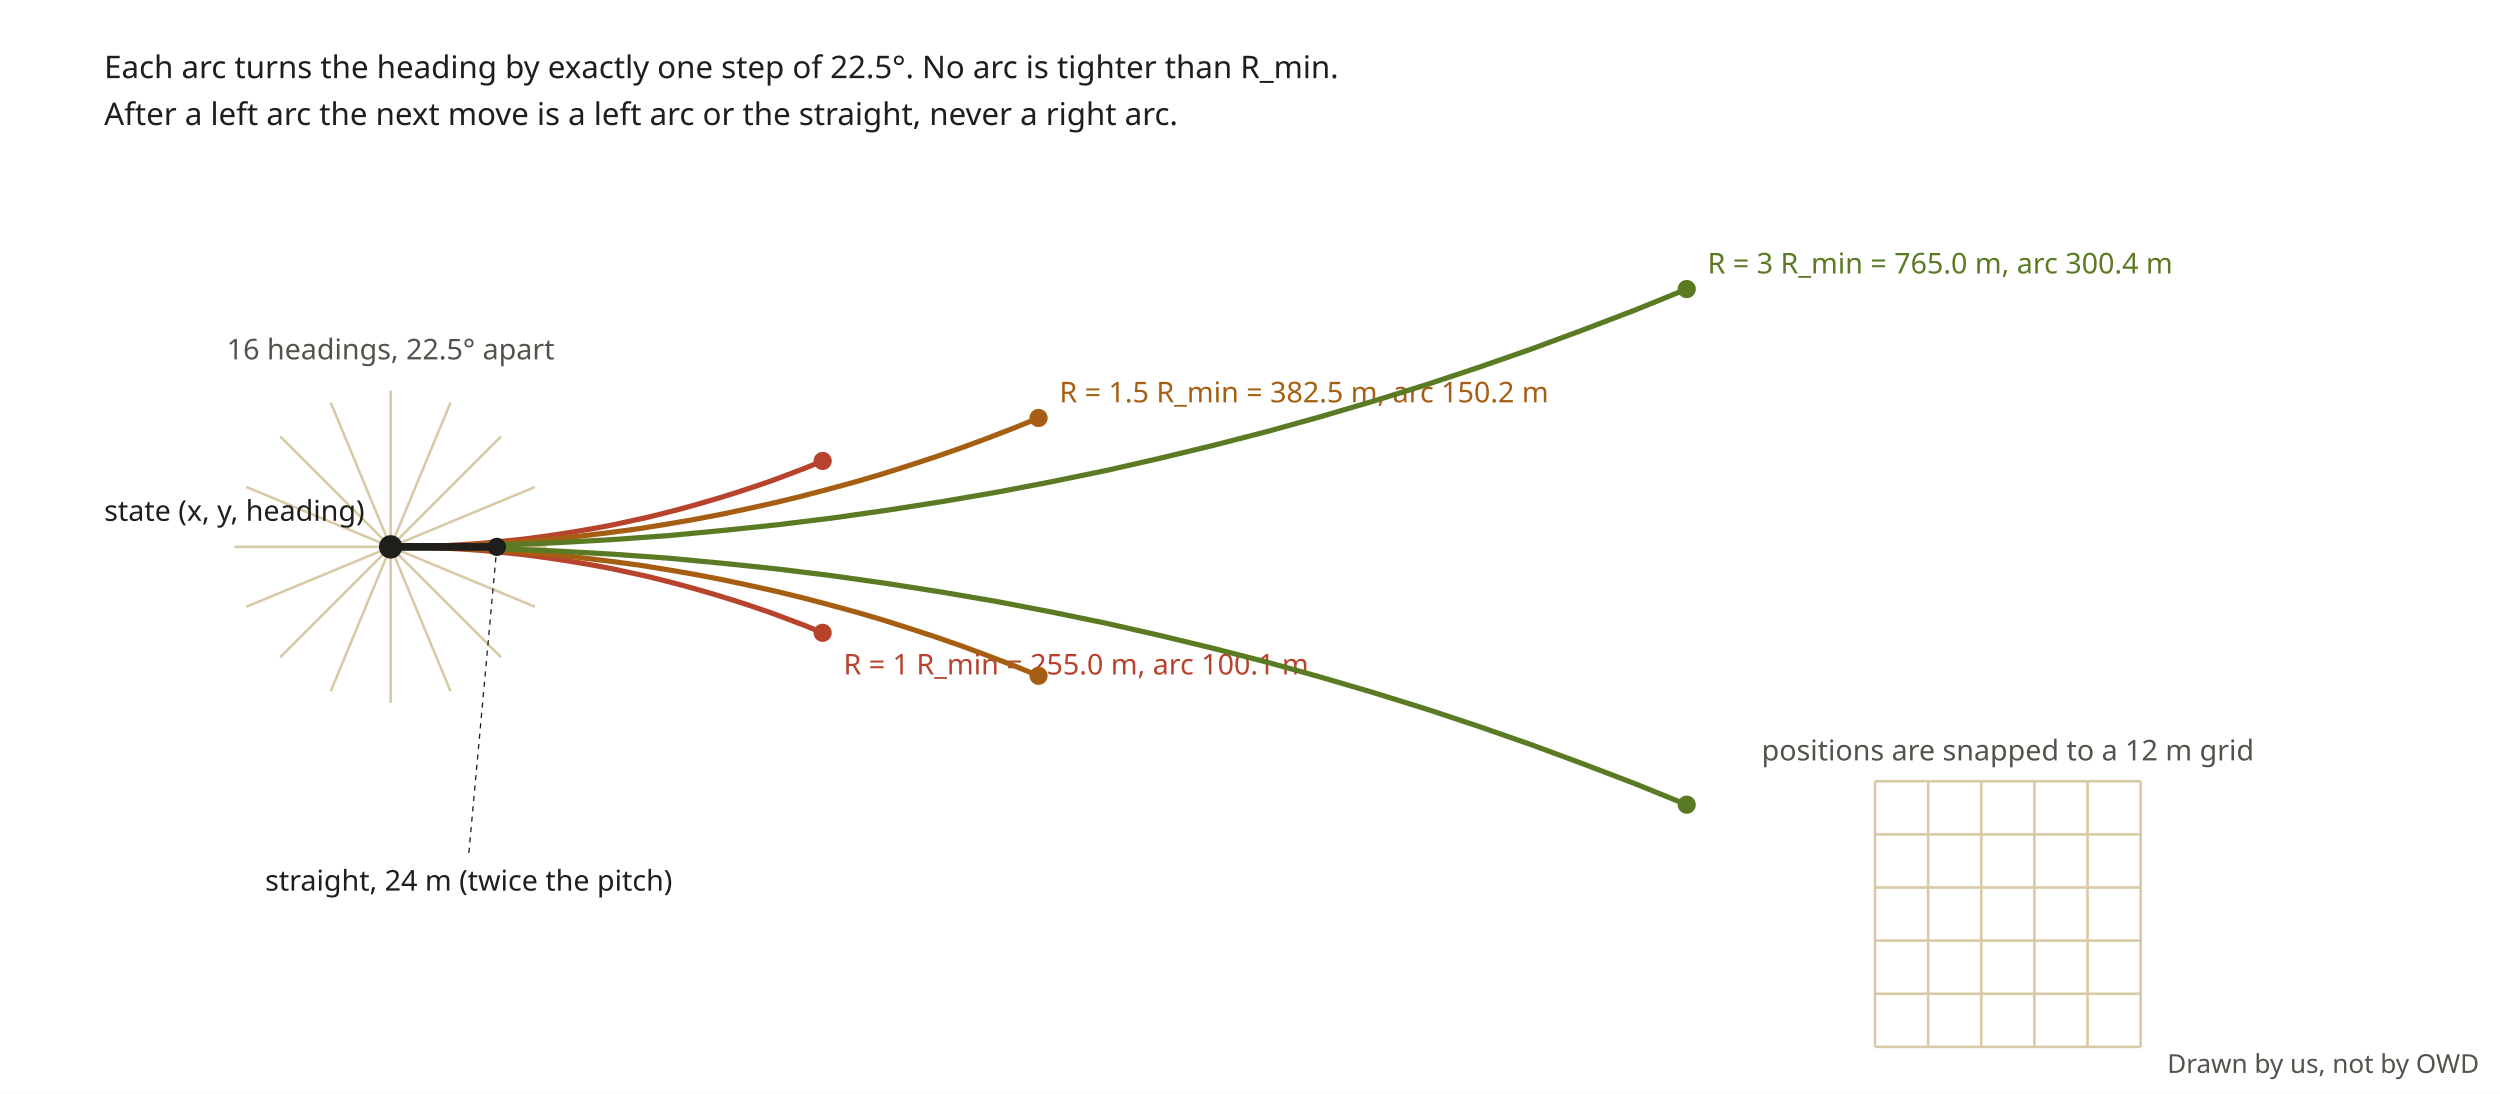
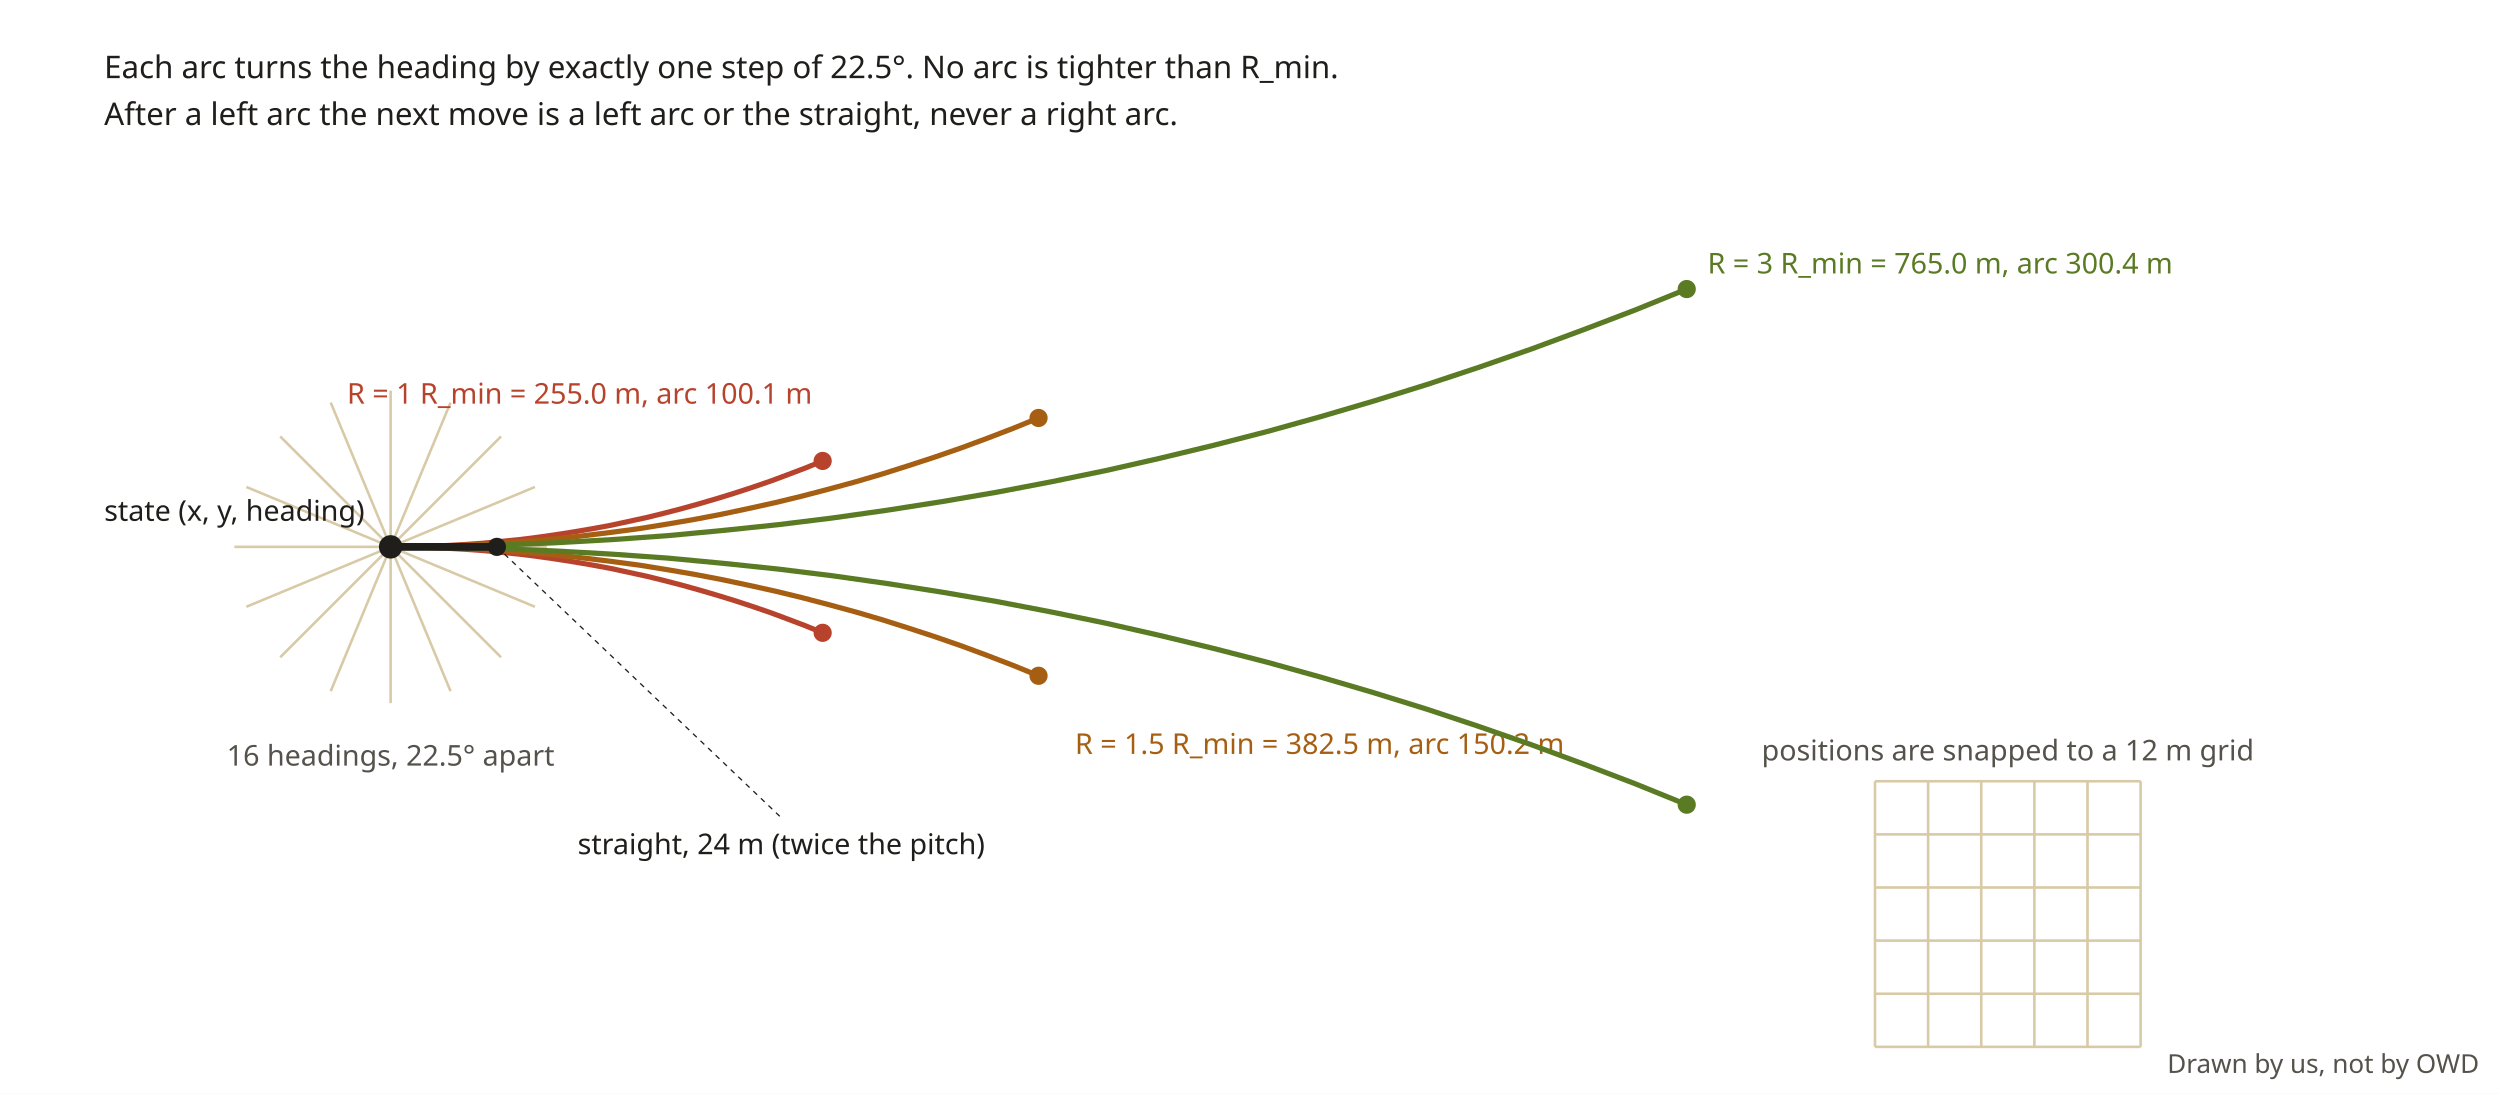
<svg xmlns="http://www.w3.org/2000/svg" viewBox="0 0 960 420" font-family="'Public Sans', system-ui, sans-serif" role="img" aria-label="The seven moves of the lattice from one state">
  <rect width="960" height="420" fill="#ffffff" />
  <line x1="150.0" y1="210.0" x2="210.0" y2="210.0" stroke="#d8caa6" stroke-width="1" />
  <line x1="150.0" y1="210.0" x2="205.4" y2="187.0" stroke="#d8caa6" stroke-width="1" />
  <line x1="150.0" y1="210.0" x2="192.4" y2="167.6" stroke="#d8caa6" stroke-width="1" />
  <line x1="150.0" y1="210.0" x2="173.0" y2="154.6" stroke="#d8caa6" stroke-width="1" />
  <line x1="150.0" y1="210.0" x2="150.0" y2="150.0" stroke="#d8caa6" stroke-width="1" />
  <line x1="150.0" y1="210.0" x2="127.0" y2="154.6" stroke="#d8caa6" stroke-width="1" />
  <line x1="150.0" y1="210.0" x2="107.6" y2="167.6" stroke="#d8caa6" stroke-width="1" />
  <line x1="150.0" y1="210.0" x2="94.6" y2="187.0" stroke="#d8caa6" stroke-width="1" />
  <line x1="150.0" y1="210.0" x2="90.0" y2="210.0" stroke="#d8caa6" stroke-width="1" />
  <line x1="150.0" y1="210.0" x2="94.6" y2="233.0" stroke="#d8caa6" stroke-width="1" />
  <line x1="150.0" y1="210.0" x2="107.6" y2="252.4" stroke="#d8caa6" stroke-width="1" />
  <line x1="150.0" y1="210.0" x2="127.0" y2="265.4" stroke="#d8caa6" stroke-width="1" />
  <line x1="150.0" y1="210.0" x2="150.0" y2="270.0" stroke="#d8caa6" stroke-width="1" />
  <line x1="150.0" y1="210.0" x2="173.0" y2="265.4" stroke="#d8caa6" stroke-width="1" />
  <line x1="150.0" y1="210.0" x2="192.4" y2="252.4" stroke="#d8caa6" stroke-width="1" />
  <line x1="150.0" y1="210.0" x2="205.4" y2="233.0" stroke="#d8caa6" stroke-width="1" />
-   <text x="150.0" y="138.0" font-size="11" fill="#55524b" text-anchor="middle" font-weight="normal">16 headings, 22.5° apart</text>
+   <text x="150.0" y="294.0" font-size="11" fill="#55524b" text-anchor="middle" font-weight="normal">16 headings, 22.5° apart</text>
  <path d="M150.0,210.0 L157.1,209.9 L164.2,209.8 L171.3,209.5 L178.4,209.1 L185.4,208.6 L192.5,207.9 L199.5,207.2 L206.6,206.3 L213.6,205.3 L220.6,204.2 L227.6,203.0 L234.6,201.7 L241.5,200.2 L248.4,198.7 L255.3,197.0 L262.2,195.2 L269.0,193.3 L275.8,191.3 L282.6,189.2 L289.3,187.0 L296.0,184.7 L302.7,182.2 L309.3,179.7 L315.9,177.0" fill="none" stroke="#b8432d" stroke-width="2" stroke-linejoin="round" />
  <circle cx="315.9" cy="177.0" r="3.0" fill="#b8432d" stroke="#b8432d" stroke-width="1" />
  <path d="M150.0,210.0 L157.1,210.1 L164.2,210.2 L171.3,210.5 L178.4,210.9 L185.4,211.4 L192.5,212.1 L199.5,212.8 L206.6,213.7 L213.6,214.7 L220.6,215.8 L227.6,217.0 L234.6,218.3 L241.5,219.8 L248.4,221.3 L255.3,223.0 L262.2,224.8 L269.0,226.7 L275.8,228.7 L282.6,230.8 L289.3,233.0 L296.0,235.3 L302.7,237.8 L309.3,240.3 L315.9,243.0" fill="none" stroke="#b8432d" stroke-width="2" stroke-linejoin="round" />
  <circle cx="315.9" cy="243.0" r="3.0" fill="#b8432d" stroke="#b8432d" stroke-width="1" />
-   <text x="323.9" y="259.0" font-size="11" fill="#b8432d" text-anchor="start" font-weight="normal">R = 1 R_min = 255.0 m, arc 100.1 m</text>
+   <text x="311.9" y="155.0" font-size="11" fill="#b8432d" text-anchor="end" font-weight="normal">R = 1 R_min = 255.0 m, arc 100.1 m</text>
  <path d="M150.0,210.0 L160.6,209.9 L171.3,209.7 L181.9,209.2 L192.5,208.6 L203.1,207.8 L213.7,206.9 L224.3,205.7 L234.9,204.4 L245.4,203.0 L255.9,201.3 L266.4,199.5 L276.9,197.5 L287.3,195.3 L297.7,193.0 L308.0,190.5 L318.3,187.8 L328.6,185.0 L338.8,182.0 L348.9,178.8 L359.0,175.5 L369.1,172.0 L379.1,168.3 L389.0,164.5 L398.8,160.5" fill="none" stroke="#a65f12" stroke-width="2" stroke-linejoin="round" />
  <circle cx="398.8" cy="160.5" r="3.0" fill="#a65f12" stroke="#a65f12" stroke-width="1" />
  <path d="M150.0,210.0 L160.6,210.1 L171.3,210.3 L181.9,210.8 L192.5,211.4 L203.1,212.2 L213.7,213.1 L224.3,214.3 L234.9,215.6 L245.4,217.0 L255.9,218.7 L266.4,220.5 L276.9,222.5 L287.3,224.7 L297.7,227.0 L308.0,229.5 L318.3,232.2 L328.6,235.0 L338.8,238.0 L348.9,241.2 L359.0,244.5 L369.1,248.0 L379.1,251.7 L389.0,255.5 L398.8,259.5" fill="none" stroke="#a65f12" stroke-width="2" stroke-linejoin="round" />
  <circle cx="398.8" cy="259.5" r="3.0" fill="#a65f12" stroke="#a65f12" stroke-width="1" />
-   <text x="406.8" y="154.5" font-size="11" fill="#a65f12" text-anchor="start" font-weight="normal">R = 1.5 R_min = 382.5 m, arc 150.2 m</text>
+   <text x="412.8" y="289.5" font-size="11" fill="#a65f12" text-anchor="start" font-weight="normal">R = 1.5 R_min = 382.5 m, arc 150.2 m</text>
  <path d="M150.0,210.0 L171.3,209.8 L192.6,209.3 L213.8,208.4 L235.1,207.2 L256.3,205.7 L277.5,203.7 L298.6,201.5 L319.7,198.9 L340.8,195.9 L361.8,192.6 L382.8,189.0 L403.7,185.0 L424.6,180.7 L445.3,176.0 L466.0,171.0 L486.6,165.7 L507.1,160.0 L527.5,154.0 L547.8,147.7 L568.0,141.0 L588.1,134.0 L608.1,126.6 L628.0,119.0 L647.7,111.0" fill="none" stroke="#5a7a24" stroke-width="2" stroke-linejoin="round" />
  <circle cx="647.7" cy="111.0" r="3.0" fill="#5a7a24" stroke="#5a7a24" stroke-width="1" />
  <path d="M150.0,210.0 L171.3,210.2 L192.6,210.7 L213.8,211.6 L235.1,212.8 L256.3,214.3 L277.5,216.3 L298.6,218.5 L319.7,221.1 L340.8,224.1 L361.8,227.4 L382.8,231.0 L403.7,235.0 L424.6,239.3 L445.3,244.0 L466.0,249.0 L486.6,254.3 L507.1,260.0 L527.5,266.0 L547.8,272.3 L568.0,279.0 L588.1,286.0 L608.1,293.4 L628.0,301.0 L647.7,309.0" fill="none" stroke="#5a7a24" stroke-width="2" stroke-linejoin="round" />
  <circle cx="647.7" cy="309.0" r="3.0" fill="#5a7a24" stroke="#5a7a24" stroke-width="1" />
  <text x="655.7" y="105.0" font-size="11" fill="#5a7a24" text-anchor="start" font-weight="normal">R = 3 R_min = 765.0 m, arc 300.4 m</text>
  <path d="M150.0,210.0 L151.7,210.0 L153.4,210.0 L155.1,210.0 L156.8,210.0 L158.5,210.0 L160.2,210.0 L161.9,210.0 L163.6,210.0 L165.3,210.0 L167.0,210.0 L168.7,210.0 L170.4,210.0 L172.1,210.0 L173.8,210.0 L175.5,210.0 L177.2,210.0 L178.9,210.0 L180.6,210.0 L182.3,210.0 L184.0,210.0 L185.7,210.0 L187.4,210.0 L189.1,210.0 L190.8,210.0" fill="none" stroke="#1f1e1b" stroke-width="3" stroke-linejoin="round" />
  <circle cx="190.8" cy="210.0" r="3.0" fill="#1f1e1b" stroke="#1f1e1b" stroke-width="1" />
-   <line x1="190.8" y1="210.0" x2="180.0" y2="328.0" stroke="#1f1e1b" stroke-width="0.5" stroke-dasharray="2 2" />
-   <text x="180.0" y="342.0" font-size="11" fill="#1f1e1b" text-anchor="middle" font-weight="normal">straight, 24 m (twice the pitch)</text>
+   <line x1="190.8" y1="210.0" x2="300.0" y2="314.0" stroke="#1f1e1b" stroke-width="0.5" stroke-dasharray="2 2" />
+   <text x="300.0" y="328.0" font-size="11" fill="#1f1e1b" text-anchor="middle" font-weight="normal">straight, 24 m (twice the pitch)</text>
  <circle cx="150.0" cy="210.0" r="4.0" fill="#1f1e1b" stroke="#1f1e1b" stroke-width="1" />
  <text x="140.0" y="200.0" font-size="11" fill="#1f1e1b" text-anchor="end" font-weight="normal">state (x, y, heading)</text>
  <line x1="720.0" y1="300.0" x2="720.0" y2="402.0" stroke="#d8caa6" stroke-width="1" />
  <line x1="720.0" y1="300.0" x2="822.0" y2="300.0" stroke="#d8caa6" stroke-width="1" />
  <line x1="740.4" y1="300.0" x2="740.4" y2="402.0" stroke="#d8caa6" stroke-width="1" />
  <line x1="720.0" y1="320.4" x2="822.0" y2="320.4" stroke="#d8caa6" stroke-width="1" />
  <line x1="760.8" y1="300.0" x2="760.8" y2="402.0" stroke="#d8caa6" stroke-width="1" />
  <line x1="720.0" y1="340.8" x2="822.0" y2="340.8" stroke="#d8caa6" stroke-width="1" />
  <line x1="781.2" y1="300.0" x2="781.2" y2="402.0" stroke="#d8caa6" stroke-width="1" />
  <line x1="720.0" y1="361.2" x2="822.0" y2="361.2" stroke="#d8caa6" stroke-width="1" />
  <line x1="801.6" y1="300.0" x2="801.6" y2="402.0" stroke="#d8caa6" stroke-width="1" />
  <line x1="720.0" y1="381.6" x2="822.0" y2="381.6" stroke="#d8caa6" stroke-width="1" />
  <line x1="822.0" y1="300.0" x2="822.0" y2="402.0" stroke="#d8caa6" stroke-width="1" />
  <line x1="720.0" y1="402.0" x2="822.0" y2="402.0" stroke="#d8caa6" stroke-width="1" />
  <text x="771.0" y="292.0" font-size="11" fill="#55524b" text-anchor="middle" font-weight="normal">positions are snapped to a 12 m grid</text>
  <text x="40.0" y="30.0" font-size="12" fill="#1f1e1b" text-anchor="start" font-weight="normal">Each arc turns the heading by exactly one step of 22.5°. No arc is tighter than R_min.</text>
  <text x="40.0" y="48.0" font-size="12" fill="#1f1e1b" text-anchor="start" font-weight="normal">After a left arc the next move is a left arc or the straight, never a right arc.</text>
  <text x="952" y="412" font-size="10" fill="#55524b" text-anchor="end">Drawn by us, not by OWD</text>
</svg>
